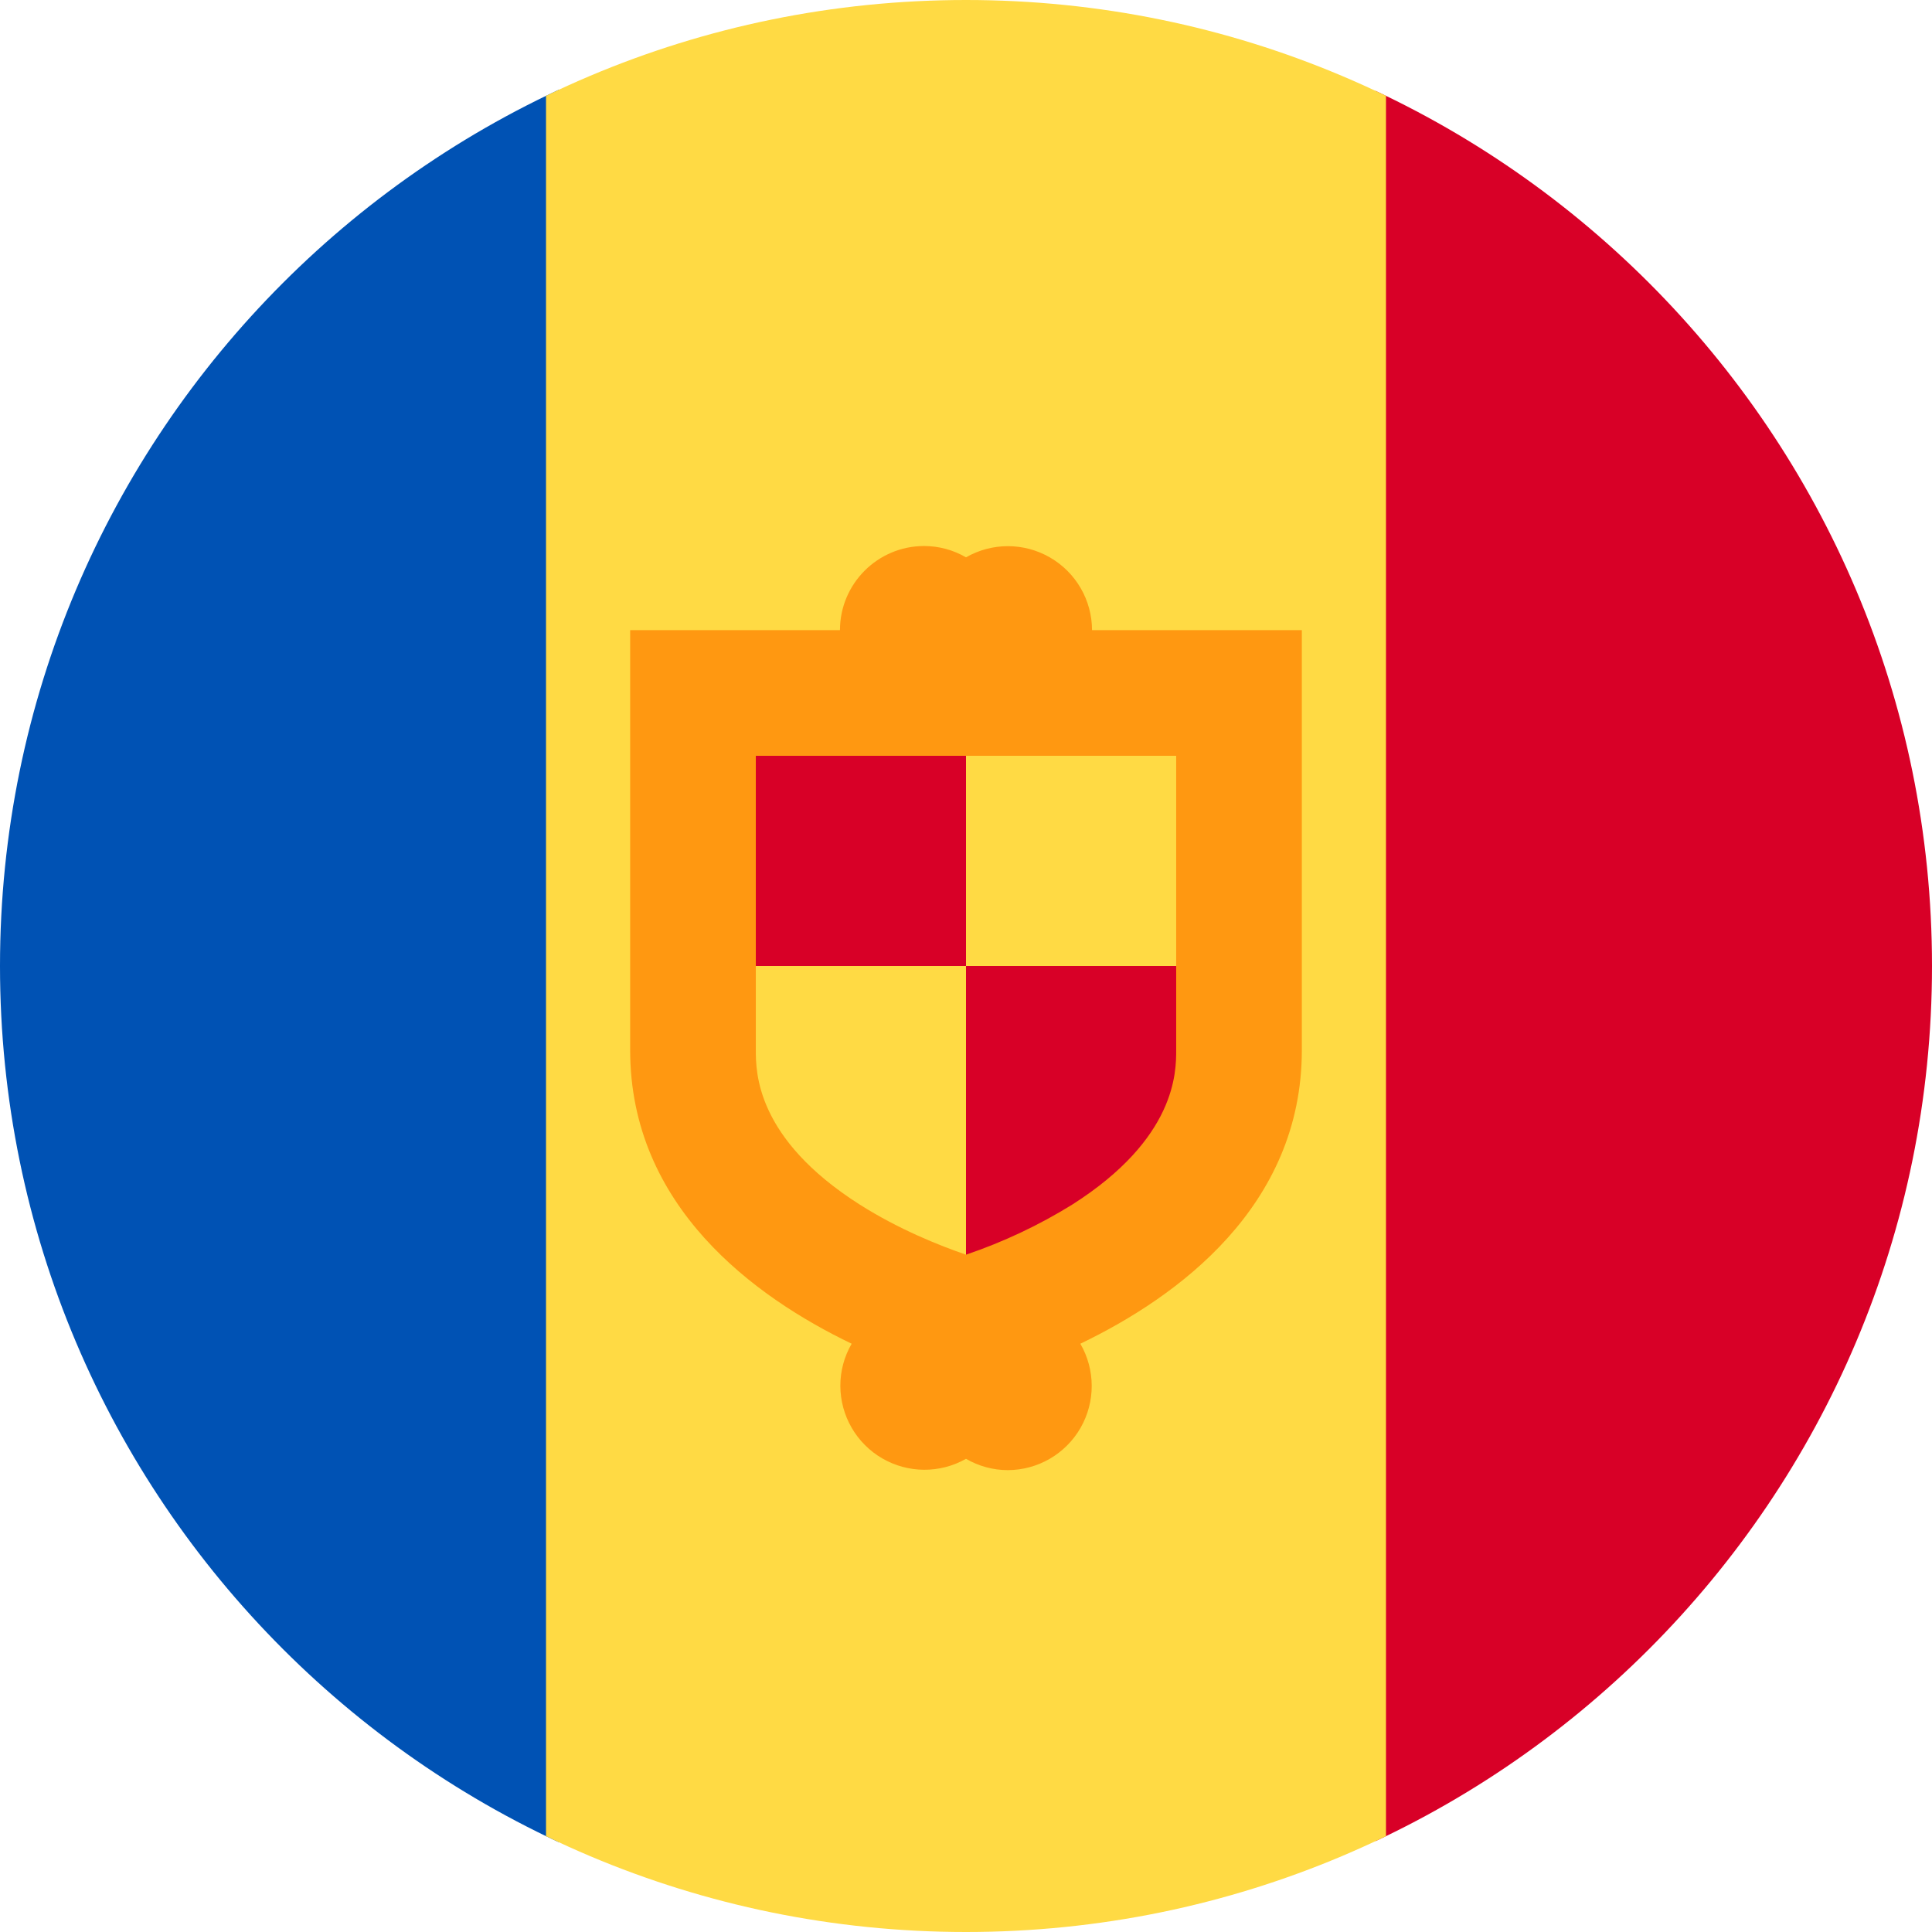
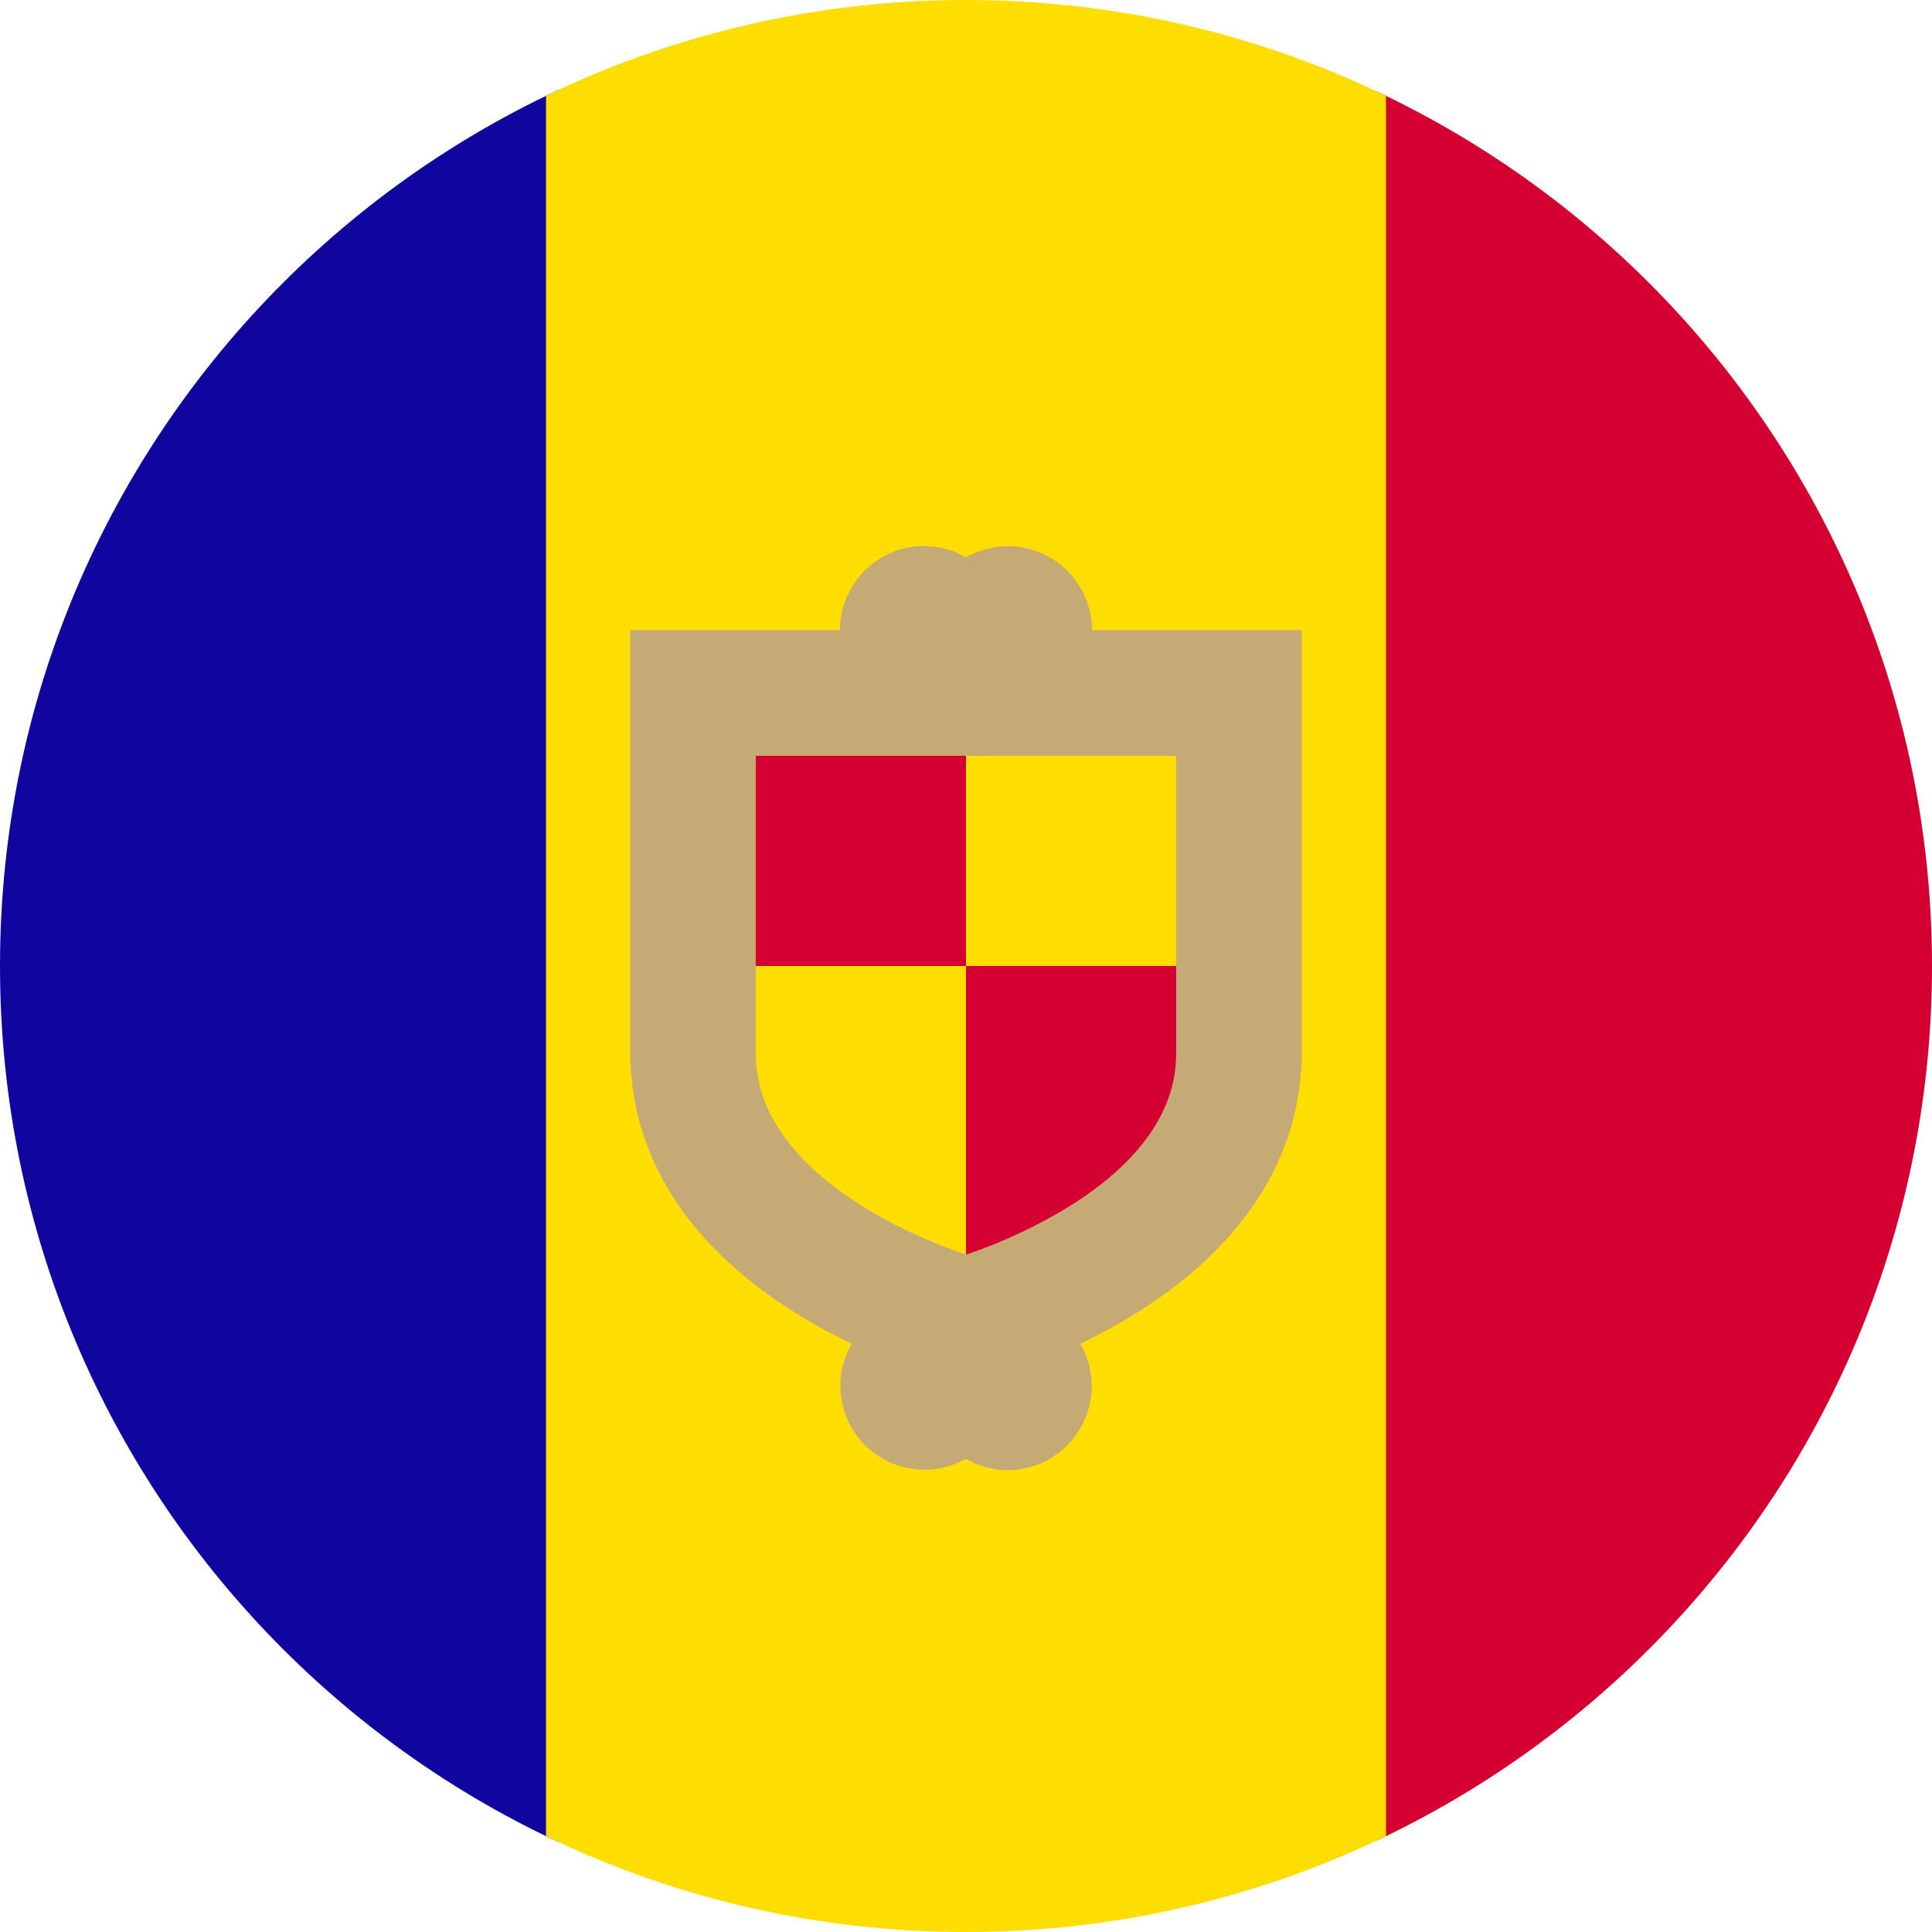
<svg xmlns="http://www.w3.org/2000/svg" width="512" height="512" viewBox="0 0 512 512">
  <defs>
    <clipPath id="c">
      <circle cx="256" cy="256" r="256" />
    </clipPath>
  </defs>
  <g clip-path="url(#c)">
-     <path fill="#0052B4" d="M0 0h144.7l36 254.6-36 257.4H0z" />
-     <path fill="#D80027" d="M367.3 0H512v512H367.3l-29.7-257.3z" />
-     <path fill="#FFDA44" d="M144.7 0h222.6v512H144.7z" />
-     <path fill="#D80027" d="M256 354.5V256h66.8v47.3zm-66.8-165.3H256V256h-66.8z" />
-     <path fill="#FF9811" d="M289.4 167a22.3 22.3 0 0 0-33.4-19.3 22.1 22.1 0 0 0-11.1-3c-12.3 0-22.3 10-22.3 22.3H167v111.3c0 41.4 32.9 65.4 58.7 77.8a22.1 22.1 0 0 0-3 11.2 22.3 22.3 0 0 0 33.3 19.3 22.1 22.1 0 0 0 11.1 3 22.3 22.3 0 0 0 19.2-33.5c25.8-12.4 58.7-36.4 58.7-77.8V167zm22.3 111.3c0 5.8 0 23.4-27.5 40.9a136.5 136.5 0 0 1-28.2 13.3c-7-2.4-17.8-6.7-28.2-13.3-27.5-17.5-27.5-35.1-27.5-41v-77.9h111.4z" />
+     <path fill="#10069F" d="M0 0h144.7l36 254.6-36 257.4H0z" />
+     <path fill="#D50032" d="M367.3 0H512v512H367.3l-29.7-257.3z" />
+     <path fill="#FEDD00" d="M144.7 0h222.6v512H144.7z" />
+     <path fill="#D50032" d="M256 354.5V256h66.8v47.3zm-66.8-165.3H256V256h-66.8z" />
+     <path fill="#C6AA76" d="M289.4 167a22.3 22.3 0 0 0-33.4-19.3 22.1 22.1 0 0 0-11.1-3c-12.3 0-22.3 10-22.3 22.3H167v111.3c0 41.4 32.9 65.4 58.7 77.8a22.1 22.1 0 0 0-3 11.2 22.3 22.3 0 0 0 33.3 19.3 22.1 22.1 0 0 0 11.1 3 22.3 22.3 0 0 0 19.2-33.5c25.8-12.4 58.7-36.4 58.7-77.8V167zm22.3 111.3c0 5.8 0 23.4-27.5 40.9a136.5 136.5 0 0 1-28.2 13.3c-7-2.4-17.8-6.7-28.2-13.3-27.5-17.5-27.5-35.1-27.5-41v-77.9h111.4z" />
  </g>
</svg>
